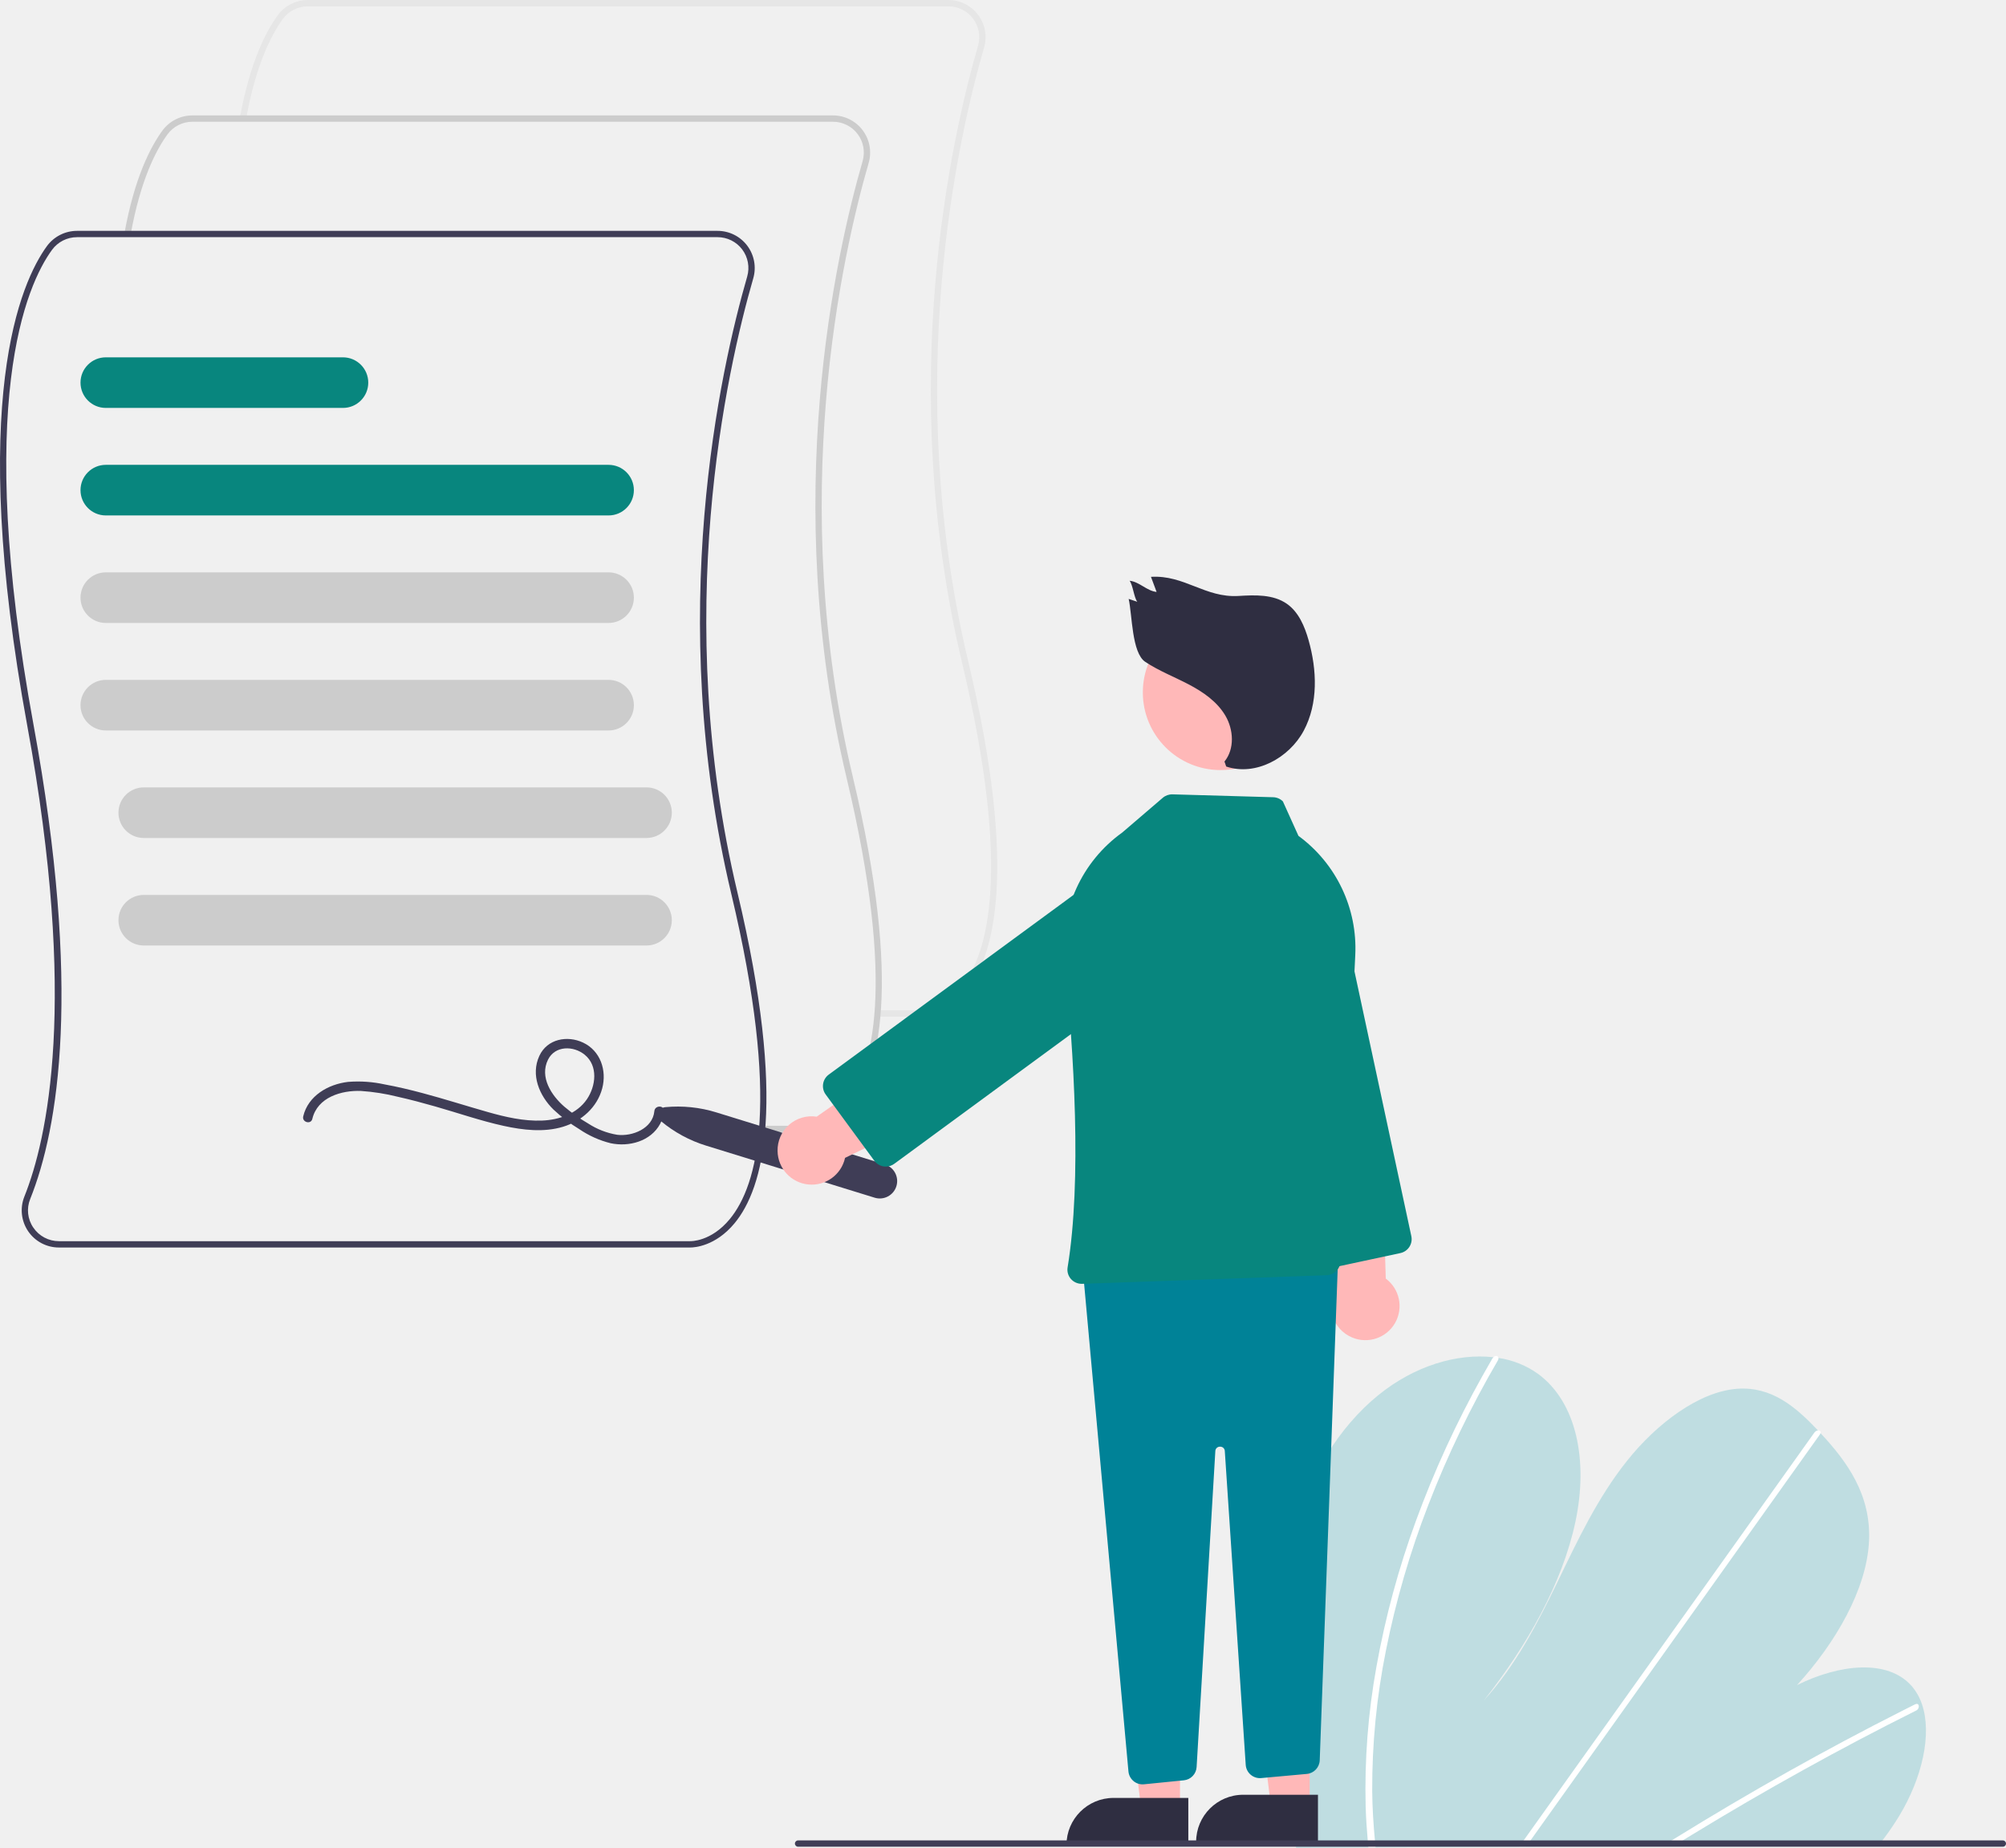
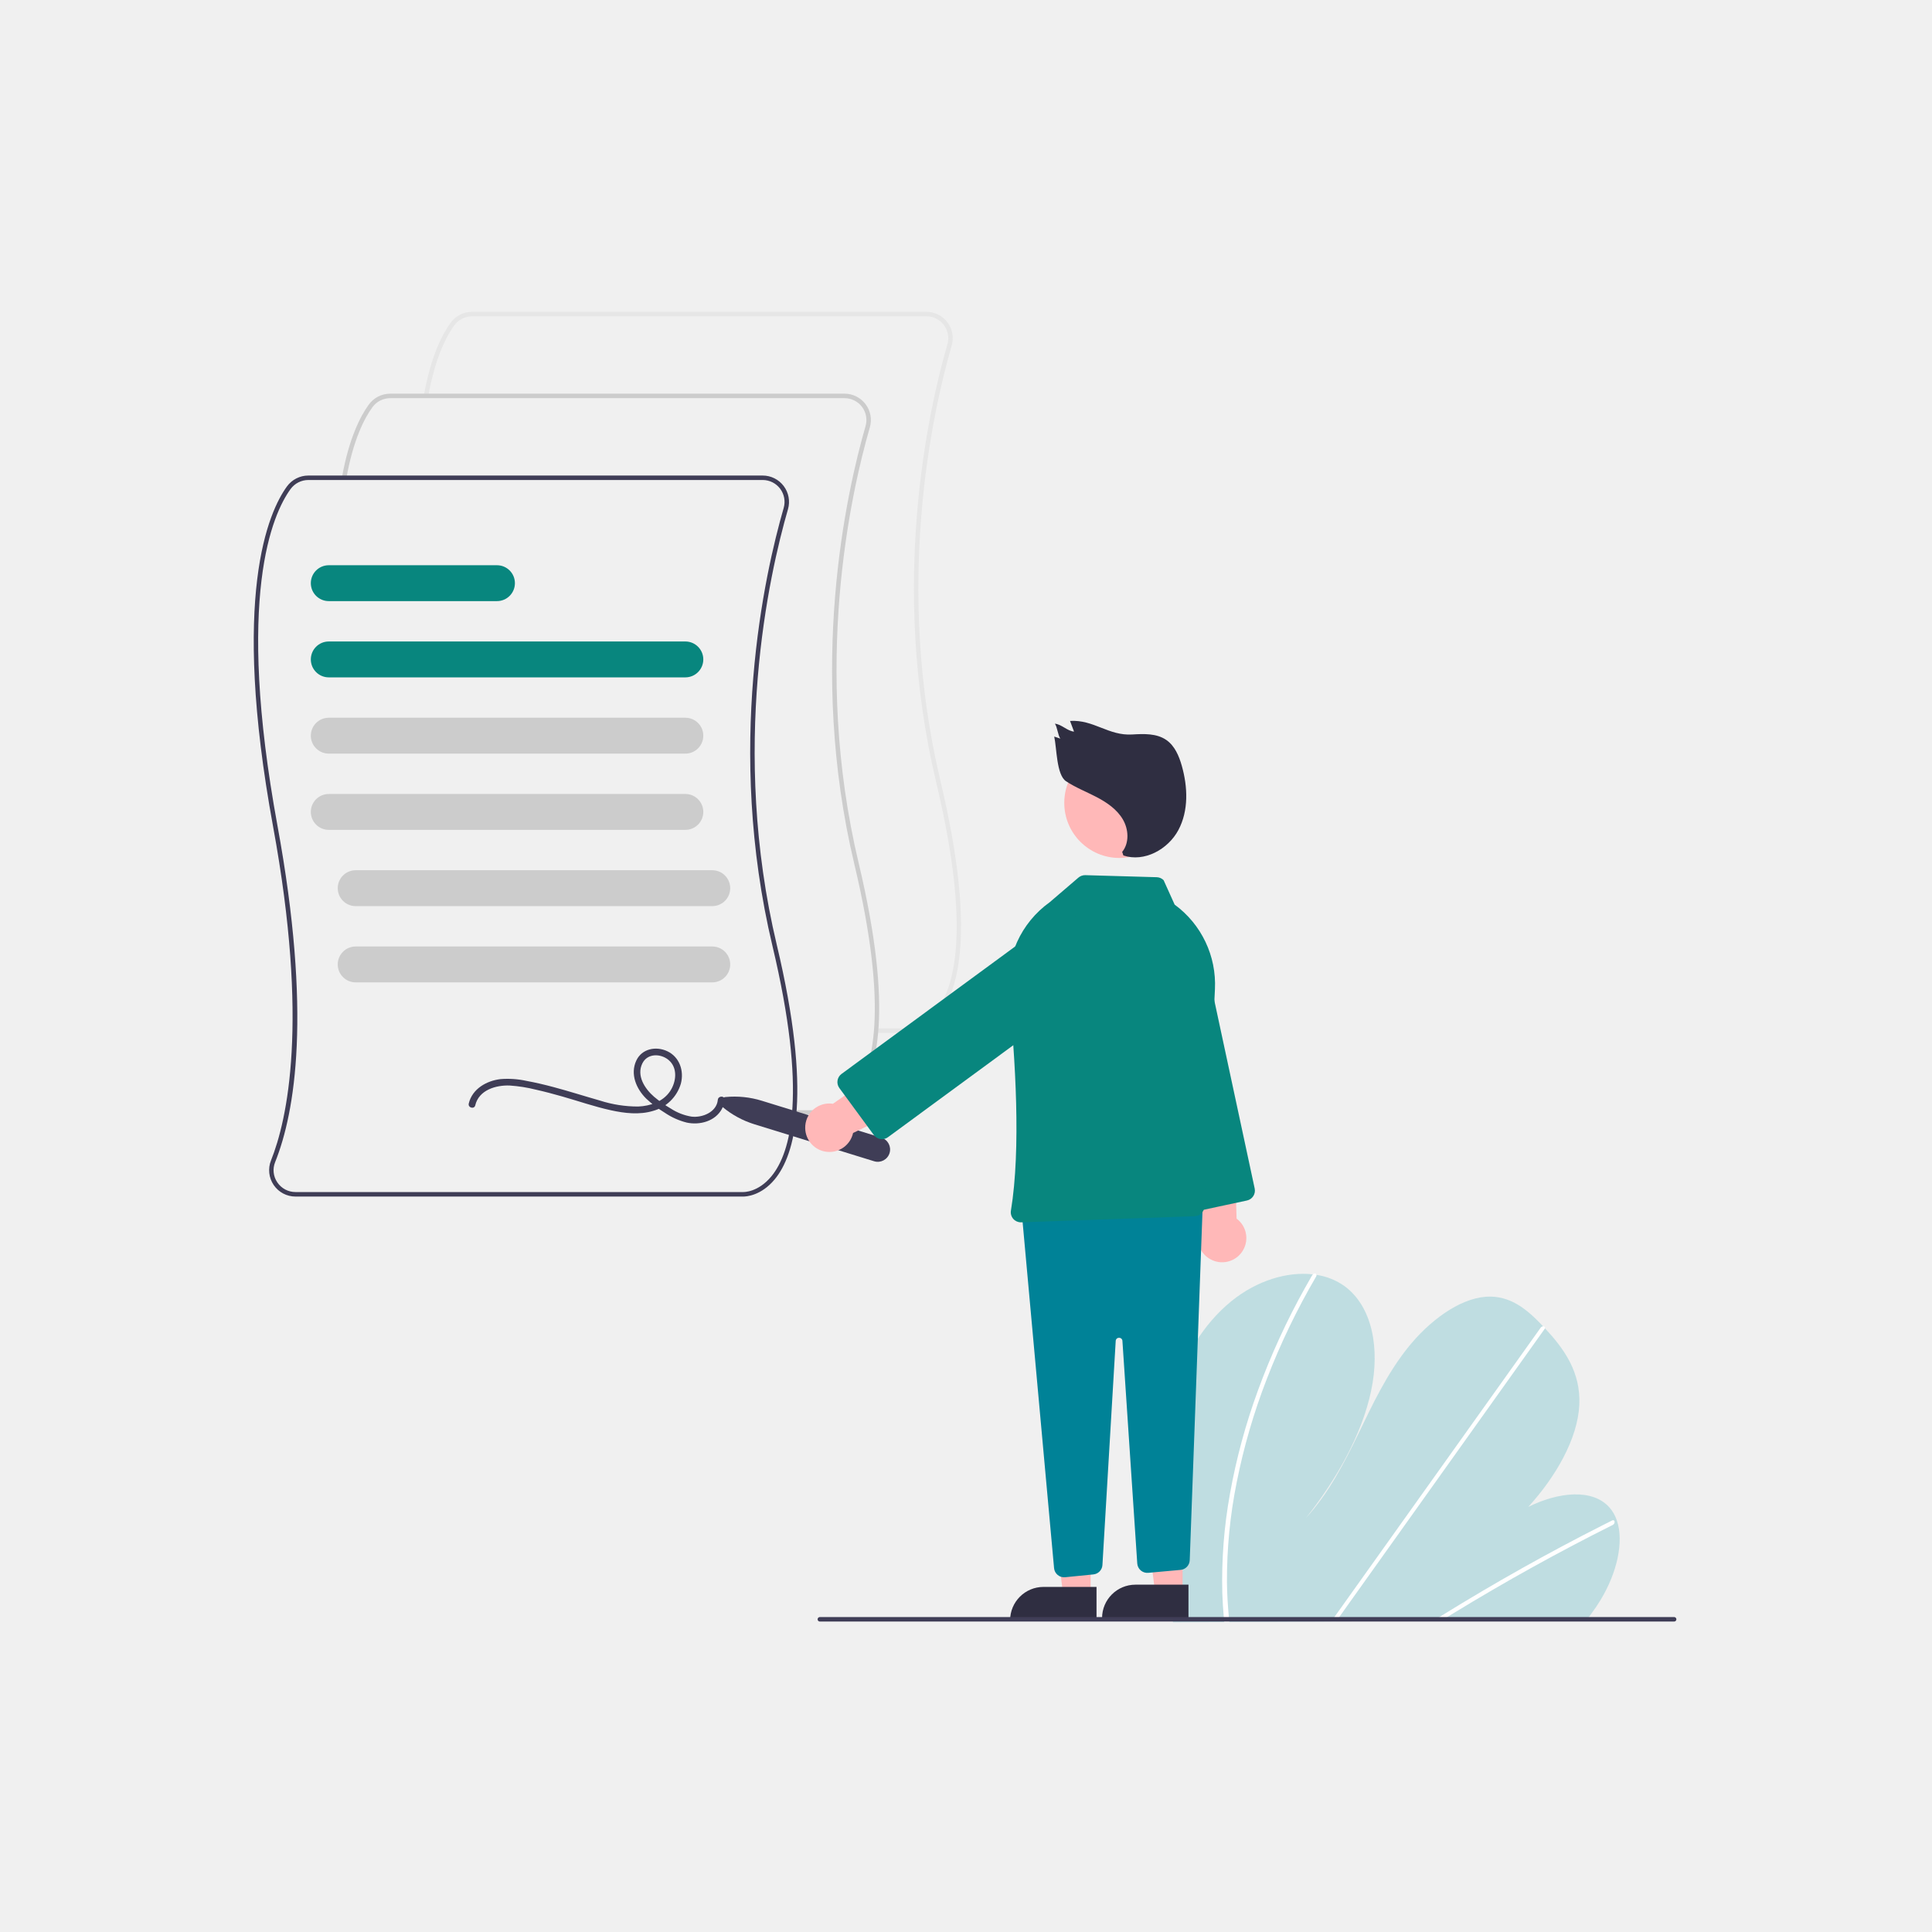
- <svg xmlns="http://www.w3.org/2000/svg" width="634.388" height="584.349" viewBox="0 0 634.388 584.349">
-   <g id="contact" transform="translate(0 -0.001)">
-     <path id="Tracé_16" data-name="Tracé 16" d="M574.1,479.328c-.113,0-.185,0-.209,0H560.326v-2H573.94c.315.011,6.746.193,12.671-7,8.83-10.715,16.081-37.24.481-102.756-20.975-88.1-3.481-165.923,5.014-195.295a9.752,9.752,0,0,0-9.383-12.452H380.148a9.8,9.8,0,0,0-7.9,4.021c-3.6,4.95-8.537,14.46-11.627,31.655l-1.968-.354c3.157-17.569,8.256-27.358,11.978-32.478a11.8,11.8,0,0,1,9.517-4.845H582.723a11.753,11.753,0,0,1,11.3,15.007c-8.451,29.22-25.855,106.644-4.99,194.277,15.818,66.438,8.214,93.537-.951,104.572C582.043,478.959,575.382,479.328,574.1,479.328Z" transform="translate(-282.806 -157.825)" fill="#e6e6e6" />
-     <path id="Tracé_17" data-name="Tracé 17" d="M537.6,515.828c-.113,0-.185,0-.209,0H523.826v-2H537.44c.317.01,6.746.193,12.671-7,8.83-10.715,16.081-37.24.481-102.756-20.975-88.1-3.481-165.923,5.014-195.295a9.752,9.752,0,0,0-9.383-12.452H343.648a9.8,9.8,0,0,0-7.9,4.021c-3.6,4.95-8.537,14.46-11.627,31.655l-1.969-.354c3.157-17.569,8.256-27.358,11.978-32.478a11.8,11.8,0,0,1,9.517-4.845H546.223a11.753,11.753,0,0,1,11.3,15.007c-8.451,29.22-25.855,106.644-4.99,194.277,15.818,66.438,8.214,93.537-.951,104.572C545.543,515.459,538.882,515.828,537.6,515.828Z" transform="translate(-282.806 -157.825)" fill="#ccc" />
-     <path id="Tracé_18" data-name="Tracé 18" d="M501.1,552.328c-.113,0-.185,0-.209,0H301.438a11.75,11.75,0,0,1-10.928-16.1c7.237-18.081,16.981-61.459.931-148.839-18.951-103.18-1.985-140.47,6.189-151.713a11.8,11.8,0,0,1,9.518-4.845H509.723a11.753,11.753,0,0,1,11.3,15.007c-8.451,29.22-25.855,106.644-4.99,194.277,15.818,66.438,8.214,93.537-.951,104.572C509.043,551.959,502.382,552.328,501.1,552.328Zm-193.952-319.5a9.8,9.8,0,0,0-7.9,4.021c-8.023,11.035-24.651,47.757-5.84,150.176,15.332,83.474,7.9,127.614-1.042,149.944a9.587,9.587,0,0,0,.977,9.064,9.763,9.763,0,0,0,8.095,4.294h199.5c.315.015,6.746.193,12.671-7,8.83-10.715,16.081-37.24.481-102.756-20.975-88.1-3.481-165.923,5.014-195.295a9.752,9.752,0,0,0-9.383-12.452Z" transform="translate(-282.806 -157.825)" fill="#3f3d56" />
-     <path id="Tracé_19" data-name="Tracé 19" d="M475.267,320.825h-159a8,8,0,0,1,0-16h159a8,8,0,0,1,0,16Z" transform="translate(-282.806 -157.825)" fill="#08867e" />
-     <path id="Tracé_20" data-name="Tracé 20" d="M475.267,354.825h-159a8,8,0,0,1,0-16h159a8,8,0,0,1,0,16Z" transform="translate(-282.806 -157.825)" fill="#ccc" />
-     <path id="Tracé_21" data-name="Tracé 21" d="M475.267,388.825h-159a8,8,0,0,1,0-16h159a8,8,0,0,1,0,16Z" transform="translate(-282.806 -157.825)" fill="#ccc" />
-     <path id="Tracé_22" data-name="Tracé 22" d="M487.267,422.825h-159a8,8,0,0,1,0-16h159a8,8,0,0,1,0,16Z" transform="translate(-282.806 -157.825)" fill="#ccc" />
-     <path id="Tracé_23" data-name="Tracé 23" d="M487.267,456.825h-159a8,8,0,0,1,0-16h159a8,8,0,0,1,0,16Z" transform="translate(-282.806 -157.825)" fill="#ccc" />
-     <path id="Tracé_24" data-name="Tracé 24" d="M391.267,286.825h-75a8,8,0,0,1,0-16h75a8,8,0,0,1,0,16Z" transform="translate(-282.806 -157.825)" fill="#08867e" />
-     <path id="Tracé_25" data-name="Tracé 25" d="M381.583,511.647c1.614-6.835,9.2-9.075,15.4-8.825a65.729,65.729,0,0,1,11.611,1.837c3.984.891,7.929,1.947,11.855,3.066,7.2,2.053,14.323,4.536,21.64,6.141,6.091,1.336,12.711,2.12,18.786.275,5.839-1.773,10.793-6.126,12.382-12.145,1.5-5.672-.558-11.873-6.054-14.465-5.012-2.364-11.342-1.162-13.827,4.184-2.8,6.027,0,12.6,4.432,16.96a49.67,49.67,0,0,0,8.238,6.257,30.676,30.676,0,0,0,9.864,4.418c5.785,1.236,12.676-.585,15.66-6.112a10.33,10.33,0,0,0,1.172-4.037c.177-1.922-2.824-1.91-3,0-.506,5.5-6.951,8.081-11.77,7.477a23.925,23.925,0,0,1-9.125-3.542,53.473,53.473,0,0,1-7.558-5.333c-4.088-3.538-7.92-9.359-5.174-14.879,2.236-4.495,8.063-4.45,11.608-1.551,4.293,3.511,3.527,9.883.7,14.052-3.135,4.616-8.817,6.551-14.174,6.76-5.821.227-11.593-1.109-17.157-2.689-6.913-1.963-13.756-4.16-20.7-6.008-3.943-1.049-7.917-2-11.931-2.733a39.375,39.375,0,0,0-11.569-.8c-6.26.723-12.65,4.367-14.191,10.894C378.247,512.727,381.139,513.528,381.583,511.647Z" transform="translate(-282.806 -157.825)" fill="#3f3d56" />
-     <path id="Tracé_26" data-name="Tracé 26" d="M688.083,681.265A458.039,458.039,0,0,0,692.4,740.12c.095.685.2,1.37.293,2.055l184.4-1.03c.541-.68,1.074-1.369,1.591-2.065,1.722-2.306,3.335-4.677,4.816-7.13,7.12-11.817,10.379-25.653,7.113-35.2l-.058-.148a16.752,16.752,0,0,0-3.269-5.681c-7.447-8.383-22.5-6.985-36.168-.219,12.255-13.415,22.014-30.343,22.756-45.453.727-14.738-6.979-25.267-15.338-34.214-.274-.3-.548-.583-.823-.871-.133-.148-.274-.288-.407-.435-6.522-6.819-14.125-13.54-25.129-12.727-12.07.893-25.451,11-34.833,22.783s-15.617,25.145-21.937,38.2-13.174,26.42-23.328,37.569c13.753-17.4,24.842-37.189,28.938-56.439s.491-37.738-11.766-46.8a28.669,28.669,0,0,0-12.558-5.067c-.529-.088-1.066-.159-1.612-.222-11.347-1.291-24.895,2.633-36.422,12.014-12.7,10.329-21.5,25.641-25.875,40.177S687.941,667.738,688.083,681.265Z" transform="translate(-282.806 -157.825)" fill="#129cad" opacity="0.22" />
-     <path id="Tracé_27" data-name="Tracé 27" d="M808.729,741.526l3.526-.02q1.679-1.05,3.375-2.075c.7-.442,1.407-.867,2.116-1.3q17.544-10.715,35.308-20.556,17.747-9.849,35.674-18.79a1.478,1.478,0,0,0,.85-1.69.427.427,0,0,0-.059-.124c-.167-.313-.539-.443-1.083-.176-1.466.735-2.94,1.47-4.406,2.222q-17.975,9.094-35.8,19.1t-35.414,20.878c-.247.15-.494.308-.741.458C810.96,740.143,809.849,740.835,808.729,741.526Z" transform="translate(-282.806 -157.825)" fill="#fff" />
-     <path id="Tracé_28" data-name="Tracé 28" d="M763.264,741.781l2.18-.012c.492-.688.975-1.376,1.467-2.065q17.332-24.3,34.656-48.608,28.371-39.79,56.724-79.579a1.4,1.4,0,0,0,.245-.48c.162-.587-.27-.932-.823-.871a1.656,1.656,0,0,0-1.152.733q-15.906,22.314-31.8,44.611L768.32,734.683c-1.2,1.675-2.393,3.358-3.589,5.033C764.24,740.4,763.748,741.092,763.264,741.781Z" transform="translate(-282.806 -157.825)" fill="#fff" />
-     <path id="Tracé_29" data-name="Tracé 29" d="M714.688,729.118c.111,3.675.354,7.291.672,10.873q.092,1.028.185,2.055l2.288-.013c-.07-.685-.14-1.37-.2-2.055-.483-5.176-.826-10.41-.873-15.786a220.228,220.228,0,0,1,4.336-44.392,276.391,276.391,0,0,1,13.428-46.119,316.728,316.728,0,0,1,21.97-45.63,1.218,1.218,0,0,0,.2-.81c-.094-.652-.963-.845-1.612-.222a1.893,1.893,0,0,0-.328.415q-1.583,2.722-3.108,5.46a316.52,316.52,0,0,0-21.028,45.79A275.081,275.081,0,0,0,718.1,684.872a217.27,217.27,0,0,0-3.412,44.246Z" transform="translate(-282.806 -157.825)" fill="#fff" />
-     <path id="Tracé_30" data-name="Tracé 30" d="M491.811,512.358a2.5,2.5,0,0,1,1.362-4.41,41.29,41.29,0,0,1,16.193,1.66l53.315,16.466a5.5,5.5,0,0,1-3.246,10.51L506.12,520.118a41.292,41.292,0,0,1-14.309-7.76Z" transform="translate(-282.806 -157.825)" fill="#3f3d56" />
-     <path id="Tracé_31" data-name="Tracé 31" d="M710.358,580.757a10.743,10.743,0,0,1-4.868-15.737l-9.139-47.792,23.291-1.816,1.406,46.747a10.8,10.8,0,0,1-10.691,18.6Z" transform="translate(-282.806 -157.825)" fill="#ffb8b8" />
-     <path id="Tracé_32" data-name="Tracé 32" d="M694.914,556.092,671.191,445.61a17.5,17.5,0,1,1,34.22-7.347l23.723,110.481a4.506,4.506,0,0,1-3.455,5.345l-25.421,5.458a4.5,4.5,0,0,1-5.344-3.455Z" transform="translate(-282.806 -157.825)" fill="#08867e" />
-     <path id="Tracé_33" data-name="Tracé 33" d="M373.17,572.064H360.911l-5.833-47.288h18.1Z" fill="#ffb8b8" />
-     <path id="Tracé_34" data-name="Tracé 34" d="M352.154,568.561H375.8v14.887h-38.53a14.887,14.887,0,0,1,14.887-14.887Z" fill="#2f2e41" />
-     <path id="Tracé_35" data-name="Tracé 35" d="M414.17,571.064H401.911l-5.833-47.288h18.1Z" fill="#ffb8b8" />
-     <path id="Tracé_36" data-name="Tracé 36" d="M393.154,567.561H416.8v14.887h-38.53A14.887,14.887,0,0,1,393.154,567.561Z" fill="#2f2e41" />
-     <path id="Tracé_37" data-name="Tracé 37" d="M641.288,721.068a4.469,4.469,0,0,1-1.616-3.062L625.419,561.227a4.5,4.5,0,0,1,4.313-4.9l71.48-2.681a4.5,4.5,0,0,1,4.666,4.662l-5.714,156.177a4.508,4.508,0,0,1-4.09,4.316l-14.413,1.311a4.5,4.5,0,0,1-4.9-4.183l-6.615-99.217a1.436,1.436,0,0,0-1.5-1.4h-.006a1.437,1.437,0,0,0-1.492,1.411l-5.919,99.886a4.479,4.479,0,0,1-4.044,4.211l-12.591,1.26a4.47,4.47,0,0,1-3.313-1.008Z" transform="translate(-282.806 -157.825)" fill="#008297" />
-     <circle id="Ellipse_1" data-name="Ellipse 1" cx="24.561" cy="24.561" r="24.561" transform="translate(361.416 194.401)" fill="#ffb8b8" />
-     <path id="Tracé_38" data-name="Tracé 38" d="M621.485,562.288a4.462,4.462,0,0,1-1.053-3.679c4.534-27.562,1.979-68.074-.964-97.207a44.2,44.2,0,0,1,18.241-40.3l12.827-10.994a4.57,4.57,0,0,1,3.057-1.082l31.866.91a4.483,4.483,0,0,1,3.053,1.317l4.924,10.9.051.037a44.07,44.07,0,0,1,17.915,37.69l-4.69,96.936a4.524,4.524,0,0,1-4.347,4.28l-77.347,2.718-.149,0a4.489,4.489,0,0,1-3.384-1.532Z" transform="translate(-282.806 -157.825)" fill="#08867e" />
-     <path id="Tracé_39" data-name="Tracé 39" d="M528.709,521.837a10.743,10.743,0,0,1,12.366-10.882l39.865-27.9,11.19,20.508L550.053,523.98a10.8,10.8,0,0,1-21.344-2.143Z" transform="translate(-282.806 -157.825)" fill="#ffb8b8" />
-     <path id="Tracé_40" data-name="Tracé 40" d="M562.258,526.687a4.473,4.473,0,0,1-2.945-1.785l-15.385-20.96a4.506,4.506,0,0,1,.965-6.291l91.095-66.863A17.5,17.5,0,0,1,656.7,459L565.6,525.866a4.469,4.469,0,0,1-2.653.873,4.594,4.594,0,0,1-.692-.052Z" transform="translate(-282.806 -157.825)" fill="#08867e" />
-     <path id="Tracé_41" data-name="Tracé 41" d="M670.04,398.652c3.257-3.994,2.9-10.077.286-14.518s-7.052-7.5-11.618-9.889-9.417-4.268-13.714-7.113-4.11-14.888-5.254-19.912l2.729.909c-1.049-1.342-1.385-5.307-2.434-6.649,3.084.3,5.455,3.232,8.539,3.537l-1.779-4.776c10.574-.652,17.149,6.7,27.723,6.044,5.239-.323,10.929-.527,15.236,2.473,3.743,2.607,5.637,7.12,6.881,11.509,2.669,9.423,3.084,19.979-1.526,28.62s-15.237,14.464-24.52,11.344Z" transform="translate(-282.806 -157.825)" fill="#2f2e41" />
-     <path id="Tracé_42" data-name="Tracé 42" d="M535.194,741.825h381a1,1,0,0,0,0-2h-381a1,1,0,0,0,0,2Z" transform="translate(-282.806 -157.825)" fill="#3f3d56" />
+ <svg xmlns="http://www.w3.org/2000/svg" width="632" height="632" viewBox="0 0 632 632">
+   <g id="contact" transform="translate(-464 -285)">
+     <rect id="Rectangle_173" data-name="Rectangle 173" width="632" height="632" transform="translate(464 285)" fill="rgba(255,255,255,0)" />
+     <g id="contact-2" data-name="contact" transform="translate(547 386.999)">
+       <path id="Tracé_16" data-name="Tracé 16" d="M516.712,393.691c-.083,0-.135,0-.154,0h-9.951v-1.467H516.6c.231.008,4.949.141,9.3-5.133,6.478-7.861,11.8-27.32.353-75.385-15.388-64.63-2.554-121.727,3.678-143.275a7.155,7.155,0,0,0-6.884-9.135H374.422a7.187,7.187,0,0,0-5.8,2.95c-2.64,3.632-6.263,10.608-8.53,23.223l-1.444-.259c2.316-12.889,6.057-20.071,8.788-23.827a8.658,8.658,0,0,1,6.982-3.555H523.039a8.622,8.622,0,0,1,8.293,11.01c-6.2,21.437-18.968,78.238-3.66,142.528,11.6,48.741,6.026,68.622-.7,76.718C522.54,393.421,517.653,393.691,516.712,393.691Z" transform="translate(-303.009 -157.825)" fill="#e6e6e6" />
+       <path id="Tracé_17" data-name="Tracé 17" d="M480.212,430.191c-.083,0-.135,0-.154,0h-9.951v-1.467H480.1c.232.007,4.949.142,9.3-5.133,6.478-7.861,11.8-27.32.353-75.385-15.388-64.63-2.554-121.727,3.678-143.275a7.155,7.155,0,0,0-6.884-9.135H337.922a7.187,7.187,0,0,0-5.8,2.95c-2.64,3.632-6.263,10.608-8.53,23.223l-1.444-.259c2.316-12.889,6.057-20.071,8.788-23.827a8.658,8.658,0,0,1,6.982-3.555H486.539a8.622,8.622,0,0,1,8.293,11.01c-6.2,21.437-18.968,78.238-3.66,142.529,11.6,48.741,6.026,68.622-.7,76.718C486.04,429.921,481.153,430.191,480.212,430.191Z" transform="translate(-293.287 -167.547)" fill="#ccc" />
+       <path id="Tracé_18" data-name="Tracé 18" d="M442.954,466.691c-.083,0-.135,0-.154,0H296.475a8.62,8.62,0,0,1-8.017-11.813c5.309-13.265,12.458-45.089.683-109.194-13.9-75.7-1.456-103.054,4.541-111.3a8.658,8.658,0,0,1,6.982-3.555H449.28a8.622,8.622,0,0,1,8.293,11.01c-6.2,21.437-18.968,78.238-3.661,142.528,11.6,48.741,6.026,68.622-.7,76.718C448.781,466.42,443.895,466.691,442.954,466.691Zm-142.29-234.4a7.187,7.187,0,0,0-5.8,2.95c-5.886,8.1-18.085,35.036-4.284,110.174,11.248,61.239,5.793,93.622-.764,110a7.034,7.034,0,0,0,.717,6.65,7.162,7.162,0,0,0,5.938,3.151H442.837c.231.011,4.949.142,9.3-5.133,6.478-7.861,11.8-27.32.353-75.385-15.388-64.63-2.554-121.727,3.678-143.275a7.155,7.155,0,0,0-6.884-9.135Z" transform="translate(-282.806 -177.27)" fill="#3f3d56" />
+       <path id="Tracé_19" data-name="Tracé 19" d="M430.784,316.563H314.136a5.869,5.869,0,1,1,0-11.738H430.784a5.869,5.869,0,0,1,0,11.738Z" transform="translate(-289.588 -196.98)" fill="#08867e" />
+       <path id="Tracé_20" data-name="Tracé 20" d="M430.784,350.563H314.136a5.869,5.869,0,1,1,0-11.738H430.784a5.869,5.869,0,0,1,0,11.738Z" transform="translate(-289.588 -206.037)" fill="#ccc" />
+       <path id="Tracé_21" data-name="Tracé 21" d="M430.784,384.563H314.136a5.869,5.869,0,1,1,0-11.738H430.784a5.869,5.869,0,0,1,0,11.738Z" transform="translate(-289.588 -215.093)" fill="#ccc" />
+       <path id="Tracé_22" data-name="Tracé 22" d="M442.784,418.563H326.136a5.869,5.869,0,1,1,0-11.738H442.784a5.869,5.869,0,0,1,0,11.738Z" transform="translate(-292.785 -224.15)" fill="#ccc" />
+       <path id="Tracé_23" data-name="Tracé 23" d="M442.784,452.563H326.136a5.869,5.869,0,1,1,0-11.738H442.784a5.869,5.869,0,0,1,0,11.738Z" transform="translate(-292.785 -233.206)" fill="#ccc" />
+       <path id="Tracé_24" data-name="Tracé 24" d="M369.159,282.563H314.136a5.869,5.869,0,1,1,0-11.738h55.023a5.869,5.869,0,1,1,0,11.738Z" transform="translate(-289.588 -187.924)" fill="#08867e" />
+       <path id="Tracé_25" data-name="Tracé 25" d="M380.8,504.916c1.184-5.014,6.748-6.658,11.3-6.474a48.219,48.219,0,0,1,8.518,1.348c2.923.654,5.817,1.428,8.7,2.249,5.281,1.506,10.508,3.327,15.876,4.5,4.469.98,9.325,1.555,13.782.2a13.072,13.072,0,0,0,9.084-8.91c1.1-4.161-.41-8.71-4.441-10.612-3.677-1.734-8.321-.852-10.144,3.069-2.055,4.421,0,9.243,3.252,12.443a36.439,36.439,0,0,0,6.044,4.59A22.5,22.5,0,0,0,450,510.568c4.244.907,9.3-.429,11.488-4.484a7.578,7.578,0,0,0,.86-2.962c.13-1.41-2.072-1.4-2.2,0-.371,4.038-5.1,5.928-8.635,5.485a17.552,17.552,0,0,1-6.695-2.6,39.232,39.232,0,0,1-5.545-3.912c-3-2.6-5.81-6.866-3.8-10.916,1.64-3.3,5.915-3.265,8.516-1.138,3.149,2.576,2.588,7.25.511,10.309-2.3,3.387-6.468,4.806-10.4,4.959a40.667,40.667,0,0,1-12.587-1.973c-5.071-1.44-10.092-3.052-15.188-4.408-2.893-.77-5.808-1.464-8.753-2a28.886,28.886,0,0,0-8.488-.588c-4.592.53-9.28,3.2-10.411,7.992C378.353,505.708,380.474,506.3,380.8,504.916Z" transform="translate(-308.334 -245.34)" fill="#3f3d56" />
+       <path id="Tracé_26" data-name="Tracé 26" d="M688.077,656.1a336.02,336.02,0,0,0,3.168,43.178c.069.5.145,1,.215,1.507l135.284-.756c.4-.5.788-1,1.167-1.515,1.263-1.691,2.447-3.431,3.533-5.231,5.223-8.669,7.614-18.82,5.218-25.823l-.043-.109a12.291,12.291,0,0,0-2.4-4.167c-5.463-6.15-16.51-5.125-26.534-.161,8.991-9.841,16.15-22.26,16.695-33.346.533-10.812-5.12-18.536-11.253-25.1-.2-.217-.4-.428-.6-.639-.1-.109-.2-.211-.3-.32-4.784-5-10.362-9.934-18.436-9.337-8.855.655-18.672,8.072-25.555,16.714s-11.457,18.447-16.094,28.022-9.665,19.383-17.115,27.562c10.09-12.762,18.225-27.283,21.23-41.406s.36-27.686-8.632-34.337a21.033,21.033,0,0,0-9.213-3.717c-.388-.064-.782-.117-1.182-.163-8.324-.947-18.264,1.932-26.72,8.814-9.314,7.577-15.77,18.811-18.983,29.475S687.973,646.173,688.077,656.1Z" transform="translate(-390.752 -272.083)" fill="#129cad" opacity="0.22" />
+       <path id="Tracé_27" data-name="Tracé 27" d="M808.729,729.573l2.587-.014q1.232-.77,2.476-1.523c.513-.324,1.033-.636,1.552-.954q12.871-7.861,25.9-15.081t26.171-13.785a1.084,1.084,0,0,0,.623-1.24.313.313,0,0,0-.043-.091c-.122-.23-.4-.325-.794-.129-1.075.539-2.157,1.078-3.232,1.63q-13.187,6.672-26.261,14.01T811.73,727.714c-.181.11-.362.226-.543.336C810.366,728.558,809.551,729.066,808.729,729.573Z" transform="translate(-422.894 -301.349)" fill="#fff" />
+       <path id="Tracé_28" data-name="Tracé 28" d="M763.264,706.721l1.6-.009c.361-.5.715-1.01,1.076-1.515q12.715-17.83,25.425-35.661,20.814-29.191,41.615-58.382a1.031,1.031,0,0,0,.18-.352c.119-.431-.2-.684-.6-.639a1.215,1.215,0,0,0-.845.538q-11.669,16.37-23.333,32.729l-41.4,58.084c-.878,1.229-1.755,2.464-2.633,3.693C763.98,705.711,763.619,706.216,763.264,706.721Z" transform="translate(-410.783 -278.311)" fill="#fff" />
+       <path id="Tracé_29" data-name="Tracé 29" d="M714.669,691.167c.082,2.7.26,5.349.493,7.977q.068.754.136,1.508l1.678-.009c-.051-.5-.1-1.005-.148-1.508-.355-3.8-.606-7.637-.64-11.582a161.565,161.565,0,0,1,3.181-32.568,202.767,202.767,0,0,1,9.851-33.835,232.36,232.36,0,0,1,16.118-33.476.894.894,0,0,0,.148-.595c-.069-.478-.706-.62-1.182-.163a1.387,1.387,0,0,0-.241.3q-1.161,2-2.28,4.006a232.214,232.214,0,0,0-15.427,33.593,201.806,201.806,0,0,0-9.184,33.886A159.4,159.4,0,0,0,714.669,691.167Z" transform="translate(-397.826 -272.046)" fill="#fff" />
+       <path id="Tracé_30" data-name="Tracé 30" d="M491.571,511.133a1.834,1.834,0,0,1,1-3.235,30.291,30.291,0,0,1,11.88,1.218l39.114,12.08a4.035,4.035,0,1,1-2.381,7.711l-39.114-12.08A30.294,30.294,0,0,1,491.571,511.133Z" transform="translate(-338.238 -251.034)" fill="#3f3d56" />
+       <path id="Tracé_31" data-name="Tracé 31" d="M706.627,563.352a7.881,7.881,0,0,1-3.571-11.545l-6.7-35.062,17.087-1.332,1.031,34.3a7.924,7.924,0,0,1-7.843,13.644Z" transform="translate(-392.96 -253.074)" fill="#ffb8b8" />
+       <path id="Tracé_32" data-name="Tracé 32" d="M688.49,521.023l-17.4-81.053a12.838,12.838,0,1,1,25.1-5.39l17.4,81.053a3.306,3.306,0,0,1-2.535,3.921l-18.65,4a3.3,3.3,0,0,1-3.921-2.535Z" transform="translate(-386.154 -228.84)" fill="#08867e" />
+       <path id="Tracé_33" data-name="Tracé 33" d="M368.351,559.468h-8.994l-4.279-34.692h13.275Z" transform="translate(-94.58 -139.782)" fill="#ffb8b8" />
+       <path id="Tracé_34" data-name="Tracé 34" d="M348.189,568.561h17.345v10.922H337.267a10.922,10.922,0,0,1,10.922-10.922Z" transform="translate(-89.836 -151.444)" fill="#2f2e41" />
+       <path id="Tracé_35" data-name="Tracé 35" d="M409.351,558.468h-8.994l-4.279-34.692h13.275Z" transform="translate(-105.501 -139.515)" fill="#ffb8b8" />
+       <path id="Tracé_36" data-name="Tracé 36" d="M389.189,567.561h17.345v10.922H378.267A10.922,10.922,0,0,1,389.189,567.561Z" transform="translate(-100.757 -151.178)" fill="#2f2e41" />
+       <path id="Tracé_37" data-name="Tracé 37" d="M637.056,676.471a3.279,3.279,0,0,1-1.186-2.247L625.414,559.206a3.3,3.3,0,0,1,3.164-3.6l52.44-1.967a3.3,3.3,0,0,1,3.423,3.42l-4.192,114.577a3.308,3.308,0,0,1-3,3.167l-10.574.961a3.3,3.3,0,0,1-3.593-3.068l-4.853-72.789a1.053,1.053,0,0,0-1.1-1.027h0a1.054,1.054,0,0,0-1.095,1.035l-4.343,73.28a3.286,3.286,0,0,1-2.967,3.089l-9.237.924a3.279,3.279,0,0,1-2.431-.739Z" transform="translate(-374.061 -263.256)" fill="#008297" />
+       <circle id="Ellipse_1" data-name="Ellipse 1" cx="18.019" cy="18.019" r="18.019" transform="translate(265.147 142.62)" fill="#ffb8b8" />
+       <path id="Tracé_38" data-name="Tracé 38" d="M620.89,521.464a3.274,3.274,0,0,1-.772-2.7c3.327-20.22,1.452-49.942-.707-71.315a32.427,32.427,0,0,1,13.382-29.567l9.41-8.066a3.353,3.353,0,0,1,2.243-.794l23.378.668a3.289,3.289,0,0,1,2.24.966l3.612,8,.037.027a32.332,32.332,0,0,1,13.143,27.651l-3.441,71.116a3.319,3.319,0,0,1-3.189,3.14l-56.745,1.994-.11,0A3.294,3.294,0,0,1,620.89,521.464Z" transform="translate(-372.423 -224.735)" fill="#08867e" />
+       <path id="Tracé_39" data-name="Tracé 39" d="M528.708,511.507a7.881,7.881,0,0,1,9.072-7.984l29.246-20.467,8.209,15.045-30.869,14.978a7.924,7.924,0,0,1-15.659-1.572Z" transform="translate(-348.305 -244.455)" fill="#ffb8b8" />
+       <path id="Tracé_40" data-name="Tracé 40" d="M557.144,500.239a3.282,3.282,0,0,1-2.161-1.31L543.7,483.552a3.306,3.306,0,0,1,.708-4.615l66.83-49.053a12.839,12.839,0,0,1,15.194,20.7L559.6,499.637a3.278,3.278,0,0,1-1.946.641,3.368,3.368,0,0,1-.508-.038Z" transform="translate(-352.128 -229.629)" fill="#08867e" />
+       <path id="Tracé_41" data-name="Tracé 41" d="M661.969,383.083c2.39-2.93,2.128-7.393.21-10.651s-5.174-5.5-8.523-7.255-6.909-3.131-10.061-5.218-3.015-10.922-3.855-14.608l2,.667c-.77-.984-1.016-3.893-1.786-4.878,2.262.224,4,2.371,6.264,2.595l-1.305-3.5c7.758-.478,12.581,4.913,20.339,4.434,3.844-.237,8.018-.387,11.178,1.814,2.746,1.913,4.136,5.224,5.048,8.443,1.958,6.913,2.263,14.657-1.12,21s-11.178,10.611-17.989,8.322Z" transform="translate(-377.881 -206.403)" fill="#2f2e41" />
+       <path id="Tracé_42" data-name="Tracé 42" d="M534.928,741.292H814.443a.734.734,0,0,0,0-1.467H534.928a.734.734,0,0,0,0,1.467Z" transform="translate(-349.767 -312.849)" fill="#3f3d56" />
+     </g>
  </g>
</svg>
